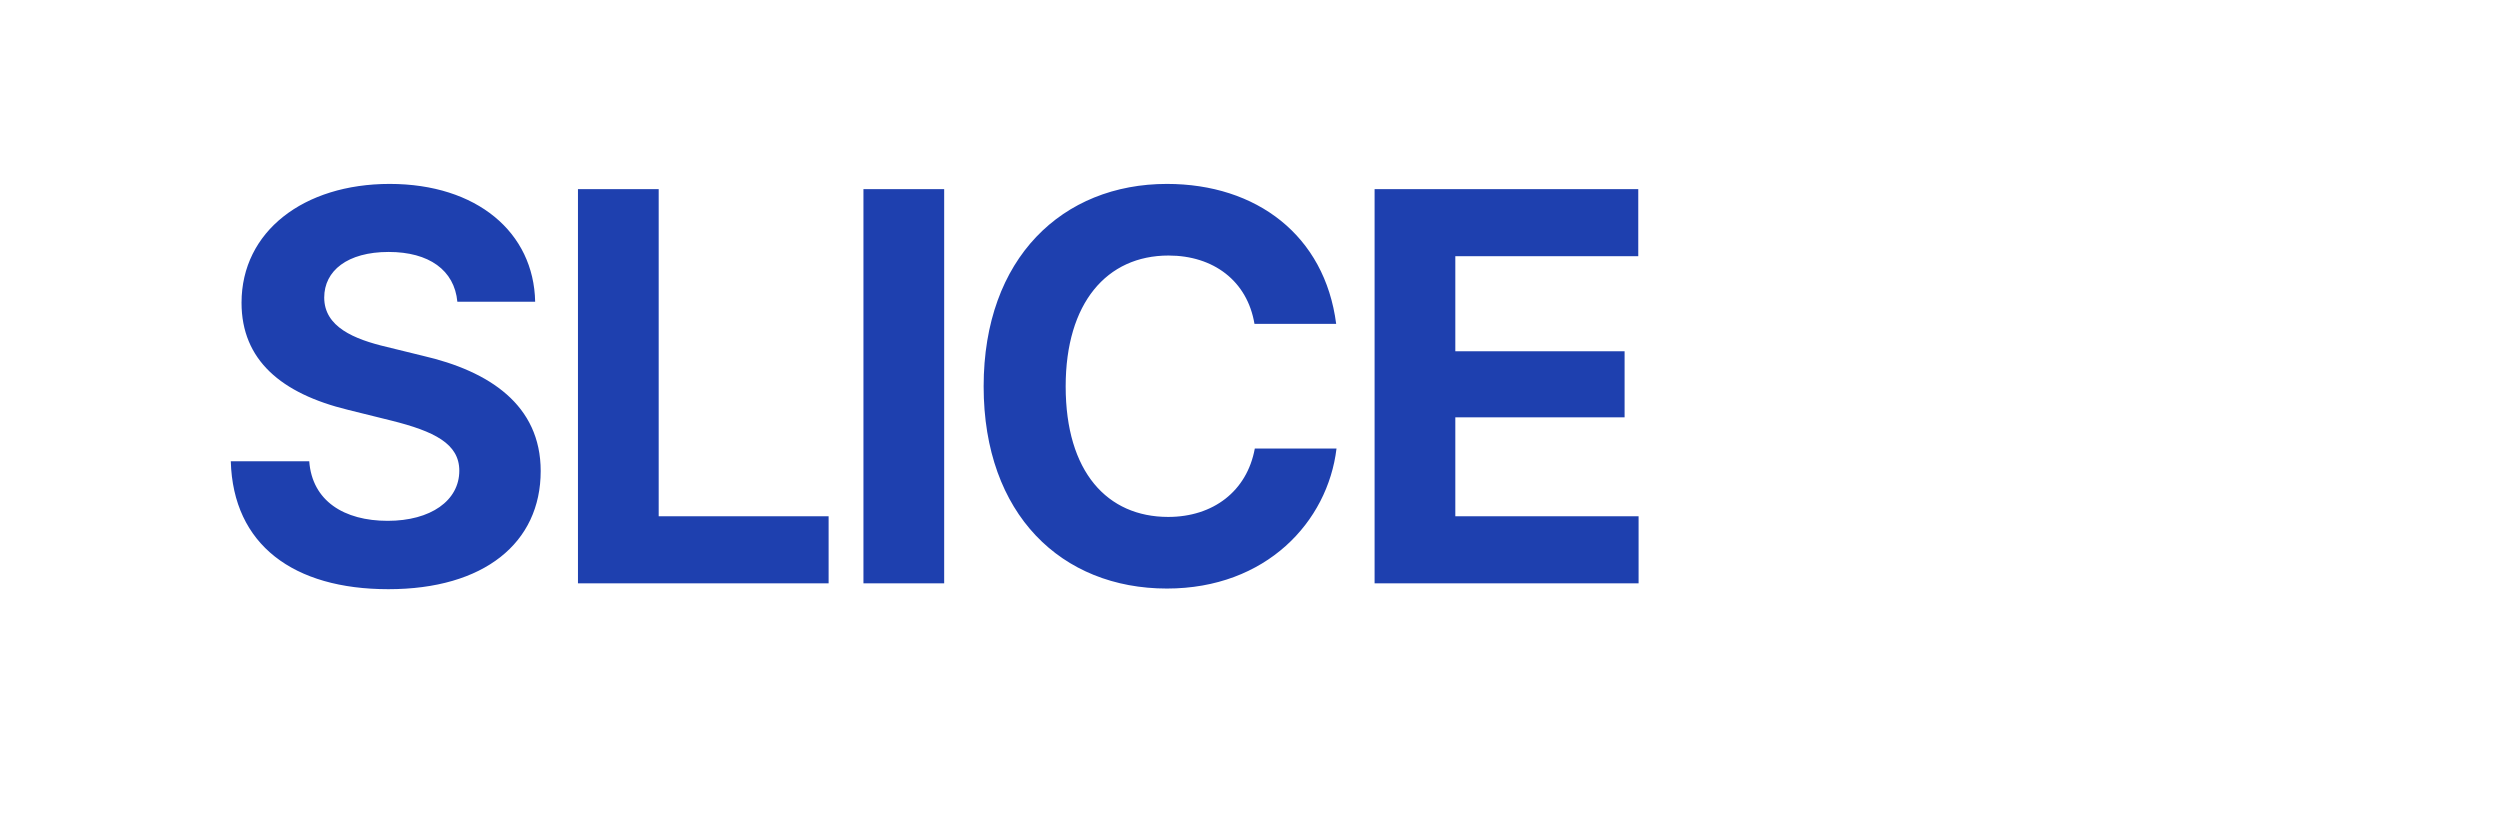
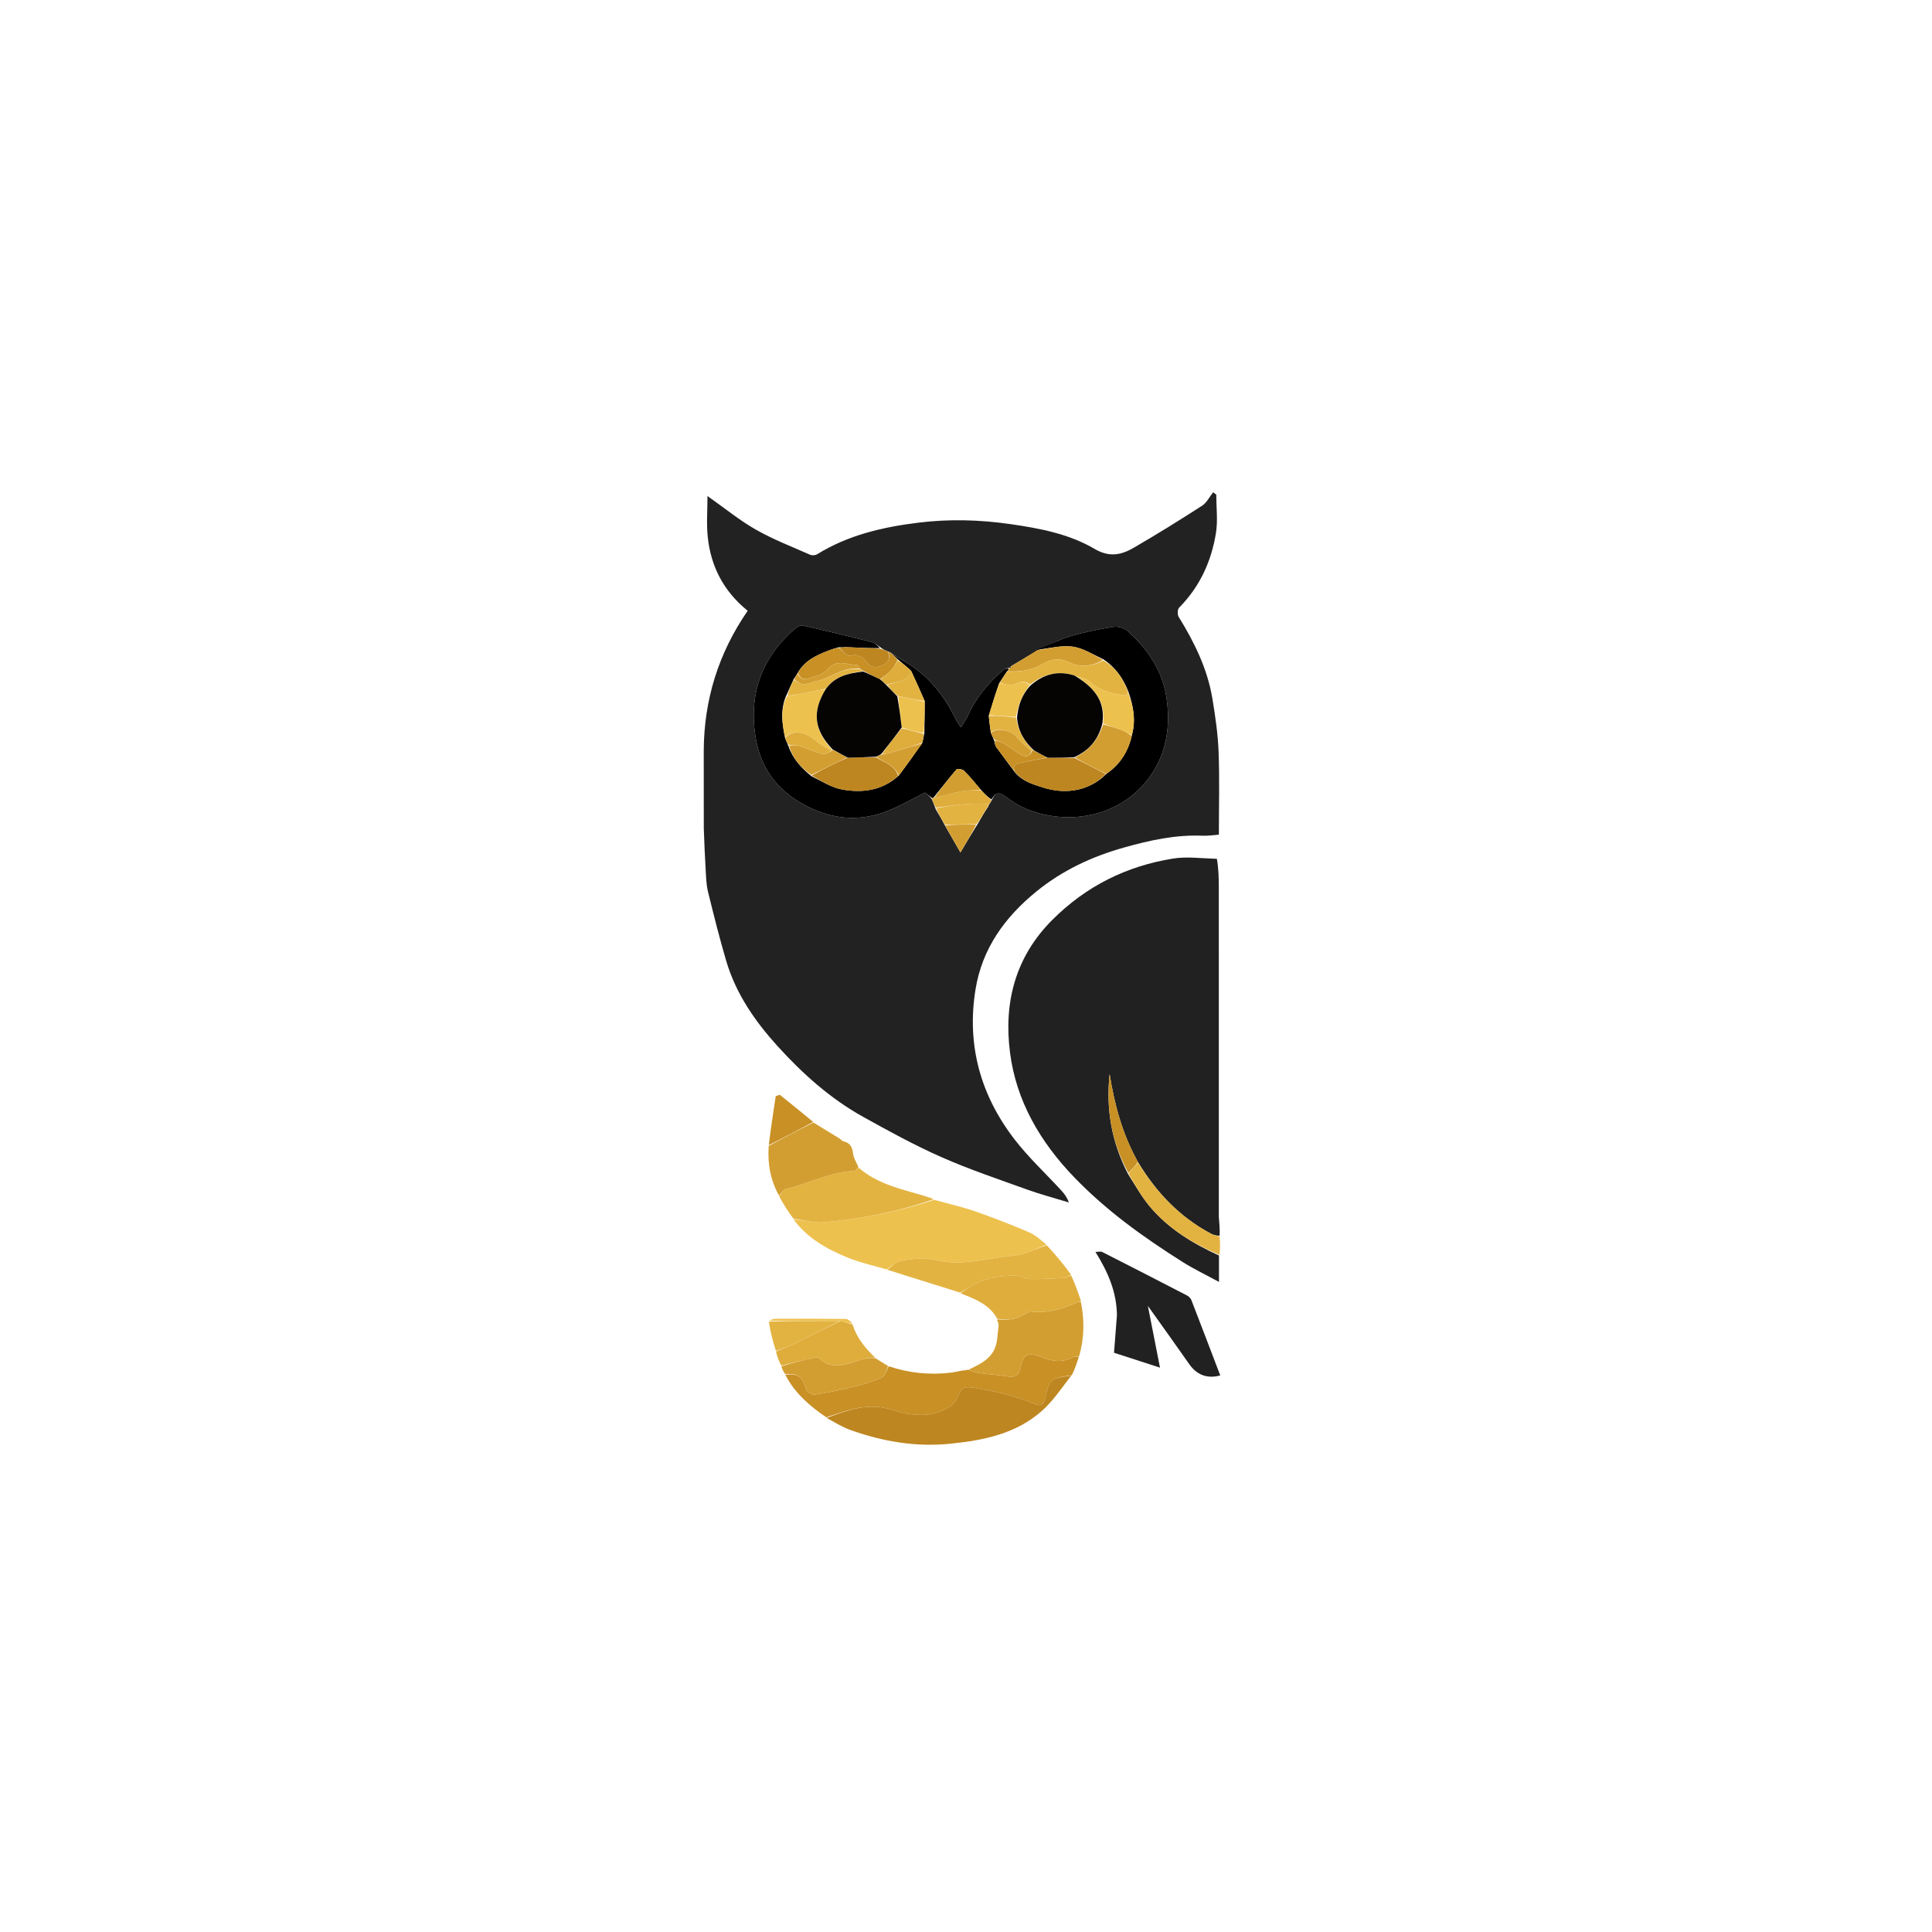
- <svg xmlns="http://www.w3.org/2000/svg" width="120" height="40" viewBox="0 0 120 40">
-   <text x="10" y="28" font-size="26" font-weight="700" fill="#1e40af" font-family="system-ui, -apple-system, sans-serif" letter-spacing="-1">
-     SLICE
-   </text>
+ <svg xmlns="http://www.w3.org/2000/svg" version="1.1" id="Layer_1" viewBox="0 0 1024 1024" xml:space="preserve">
+   <path fill="#222222" opacity="1" stroke="none" d=" M372.995,398.022  C373.11,371.038 380.719,346.313 396.287,323.722  C383.425,313.319 376.7,300.084 375.106,284.452  C374.394,277.479 374.985,270.374 374.985,262.92  C384.211,269.411 392.028,275.829 400.692,280.756  C409.815,285.943 419.726,289.755 429.358,294.02  C430.383,294.473 432.121,294.375 433.067,293.789  C449.641,283.526 468.104,279.297 487.099,276.986  C503.159,275.032 519.152,275.459 535.265,277.754  C550.99,279.994 566.534,282.932 580.185,290.94  C588.052,295.554 594.32,294.128 600.839,290.353  C613.118,283.243 625.183,275.747 637.109,268.057  C639.58,266.464 641.059,263.332 642.995,260.908  C643.547,261.329 644.098,261.751 644.65,262.172  C644.65,268.978 645.541,275.928 644.469,282.561  C642.042,297.587 635.878,311.037 624.955,322.065  C624.071,322.957 623.991,325.778 624.726,326.967  C633.08,340.48 640.018,354.587 642.613,370.396  C644.142,379.711 645.528,389.128 645.884,398.54  C646.428,412.939 646.026,427.374 646.026,442.377  C642.992,442.597 640.228,443.072 637.49,442.951  C623.19,442.314 609.476,445.362 595.847,449.178  C578.846,453.938 563.16,461.254 549.384,472.445  C532.591,486.087 520.531,502.738 517.023,524.531  C512.281,553.991 519.73,580.571 537.78,603.963  C545.203,613.583 554.229,621.963 562.487,630.941  C564.123,632.72 565.585,634.66 566.516,637.325  C559.144,635.07 551.667,633.109 544.423,630.499  C529.161,625 513.729,619.822 498.915,613.274  C484.699,606.99 470.993,599.467 457.391,591.899  C440.078,582.265 425.423,569.127 412.192,554.555  C400.207,541.355 390.073,526.75 384.936,509.384  C381.337,497.219 378.266,484.892 375.238,472.57  C374.34,468.917 374.262,465.039 374.029,461.25  C373.591,454.143 373.315,447.026 373.025,438.985  C373.051,424.712 373.023,411.367 372.995,398.022 M500.981,437.792  C503.537,442.234 506.093,446.675 509.056,451.824  C512.365,446.251 515.121,441.609 518.33,436.465  C519.915,433.707 521.501,430.95 523.487,427.923  C523.746,427.687 523.855,427.395 524.128,426.603  C524.169,426.426 524.209,426.25 524.68,425.817  C525.003,425.243 525.327,424.669 526.01,423.483  C527.49,419.994 529.528,419.686 532.574,421.908  C535.763,424.236 539.061,426.585 542.645,428.17  C565.15,438.124 593.599,433.305 609.036,412.21  C618.323,399.52 620.529,385.034 618.263,369.756  C616.119,355.306 608.217,344.031 597.724,334.471  C595.941,332.845 592.54,331.877 590.142,332.25  C582.451,333.444 574.757,334.997 567.3,337.208  C561.348,338.974 555.74,341.904 549.601,344.9  C545.019,347.649 540.437,350.398 535.463,353.346  C535.271,353.571 535.116,353.82 535.054,354.008  C535.054,354.008 535.142,354.056 534.406,354.023  C533.505,354.386 532.424,354.541 531.729,355.143  C523.889,361.926 517.333,369.708 513.029,379.259  C512.137,381.238 510.803,383.017 509.291,385.521  C508.01,383.529 507.2,382.518 506.653,381.38  C501.997,371.717 495.855,363.085 487.609,356.263  C482.88,352.351 477.317,349.448 471.596,345.636  C471.363,345.625 471.13,345.614 470.413,345.167  C469.205,344.675 467.997,344.183 466.614,343.073  C465.094,342.125 463.688,340.721 462.033,340.301  C449.997,337.25 437.924,334.338 425.819,331.576  C424.631,331.305 422.836,331.979 421.842,332.825  C403.453,348.477 396.448,368.498 400.695,392.013  C403.67,408.486 413.291,420.323 428.607,427.781  C442.37,434.483 456.187,435.433 470.272,429.864  C477.09,427.169 483.497,423.433 490.285,420.073  C491.279,420.841 492.684,421.928 493.881,423.564  C494.533,425.134 495.185,426.704 495.976,428.95  C497.601,431.664 499.225,434.378 500.981,437.792 z" />
+   <path fill="#222121" opacity="1" stroke="none" d=" M646.005,644.979  C646.286,648.163 646.567,651.347 646.437,654.973  C644.639,654.919 643.164,654.583 641.874,653.9  C625.318,645.123 612.9,632.081 603.156,615.92  C594.914,601.208 590.709,585.537 588.128,569.303  C586.13,587.844 589.144,605.436 597.929,622.342  C601.754,628.316 605.086,634.302 609.41,639.458  C619.312,651.267 632.21,659.104 646.084,665.444  C646.084,669.703 646.084,673.962 646.084,679.439  C638.912,675.539 632.648,672.566 626.827,668.89  C606.151,655.833 586.371,641.674 569.284,623.911  C551.27,605.182 538.584,583.494 535.313,557.805  C531.959,531.455 538.036,507.242 557.796,487.509  C575.702,469.627 597.075,459.03 621.731,455.057  C629.006,453.885 636.644,454.964 644.974,455.19  C645.89,460.516 645.995,465.663 645.996,470.809  C646.009,528.866 646.005,586.922 646.005,644.979 z" />
+   <path fill="#EDC14E" opacity="1" stroke="none" d=" M469.987,672.839  C463.065,670.784 455.922,669.269 449.27,666.551  C438.223,662.037 427.847,656.235 420.601,646.311  C426.252,646.653 431.567,648.296 436.691,647.829  C456.565,646.017 476.109,642.23 495.106,635.936  C502.355,637.937 509.728,639.578 516.822,642.028  C526.42,645.342 535.89,649.075 545.234,653.051  C548.699,654.525 551.655,657.196 554.626,659.67  C550.108,661.63 545.89,663.545 541.478,664.754  C538.009,665.705 534.29,665.711 530.703,666.267  C519.409,668.016 508.056,670.645 496.679,668.025  C490.012,666.49 483.627,667.017 477.263,668.358  C474.639,668.91 472.401,671.29 469.987,672.839 z" />
+   <path fill="#C89025" opacity="1" stroke="none" d=" M437.929,751.205  C429.17,745.177 421.188,738.384 416.236,728.648  C424.053,727.695 425.404,730.856 427.301,736.419  C427.758,737.76 430.433,739.404 431.824,739.19  C438.874,738.106 445.887,736.659 452.814,734.936  C457.842,733.686 462.89,732.185 467.565,730.013  C469.257,729.227 469.891,726.162 471.008,724.137  C481.719,727.727 492.691,728.878 503.904,727.539  C506.052,727.282 508.162,726.702 510.763,726.314  C511.237,726.358 511.646,726.407 511.646,726.407  C511.646,726.407 511.995,726.148 511.995,726.148  C511.995,726.148 512.431,726.008 513.041,726.026  C515.332,726.627 516.974,727.496 518.704,727.737  C523.835,728.45 529.04,728.684 534.14,729.552  C538.103,730.227 540.205,728.836 540.901,725.057  C542.179,718.116 544.747,716.333 551.33,719.061  C557.322,721.544 562.971,722.462 568.912,719.301  C569.714,718.874 570.861,719.095 571.849,719.015  C570.814,722.232 569.779,725.449 568.082,728.9  C556.373,730.703 556.395,730.709 553.863,741.255  C553.232,743.885 551.709,745.573 548.818,744.324  C538.072,739.683 526.812,737.181 515.278,735.45  C511.104,734.824 509.262,735.82 507.877,739.761  C507.044,742.133 505.039,744.598 502.885,745.912  C493.306,751.757 482.283,750.329 473.025,747.304  C460.023,743.057 449.324,747.511 437.929,751.205 z" />
+   <path fill="#BE8620" opacity="1" stroke="none" d=" M438.089,751.514  C449.324,747.511 460.023,743.057 473.025,747.304  C482.283,750.329 493.306,751.757 502.885,745.912  C505.039,744.598 507.044,742.133 507.877,739.761  C509.262,735.82 511.104,734.824 515.278,735.45  C526.812,737.181 538.072,739.683 548.818,744.324  C551.709,745.573 553.232,743.885 553.863,741.255  C556.395,730.709 556.373,730.703 567.773,729.095  C562.908,735.323 558.362,742.344 552.338,747.704  C538.695,759.842 521.748,763.348 503.976,765.177  C485.535,767.076 468.076,764.084 450.926,758.002  C446.523,756.44 442.465,753.908 438.089,751.514 z" />
+   <path fill="#222121" opacity="1" stroke="none" d=" M591.999,697.061  C591.835,684.611 587.191,674.114 580.598,663.526  C582.242,663.526 583.41,663.177 584.198,663.577  C599.247,671.211 614.26,678.914 629.24,686.681  C630.175,687.166 631.105,688.166 631.483,689.141  C636.631,702.409 641.682,715.714 646.762,729.024  C639.736,730.89 634.283,728.708 630.278,722.958  C623.294,712.933 616.139,703.028 608.393,692.142  C610.611,703.438 612.632,713.731 614.82,724.879  C605.947,722.004 598.177,719.487 590.457,716.986  C590.988,710.296 591.494,703.916 591.999,697.061 z" />
+   <path fill="#E3B341" opacity="1" stroke="none" d=" M494.925,635.594  C476.109,642.23 456.565,646.017 436.691,647.829  C431.567,648.296 426.252,646.653 420.586,645.974  C417.754,642.247 415.361,638.526 412.988,634.09  C414.157,632.292 415.145,630.557 416.479,630.229  C428.629,627.245 439.987,621.267 452.752,620.567  C453.565,620.522 454.323,619.468 455.106,618.883  C464.24,626.904 475.66,629.766 486.924,632.981  C489.534,633.726 492.137,634.494 494.925,635.594 z" />
+   <path fill="#D39E31" opacity="1" stroke="none" d=" M572.028,718.649  C570.861,719.095 569.714,718.874 568.912,719.301  C562.971,722.462 557.322,721.544 551.33,719.061  C544.747,716.333 542.179,718.116 540.901,725.057  C540.205,728.836 538.103,730.227 534.14,729.552  C529.04,728.684 523.835,728.45 518.704,727.737  C516.974,727.496 515.332,726.627 513.269,726.005  C519.781,722.868 526.756,719.815 528.297,711.189  C528.726,708.782 528.785,706.308 529.245,703.258  C529.363,702.1 529.248,701.549 529.133,700.998  C528.798,700.525 528.463,700.053 528.561,699.29  C534.422,699.956 539.467,699.077 544.12,696.007  C544.915,695.483 546.033,695.041 546.934,695.146  C555.475,696.136 563.272,693.655 570.909,690.271  C571.486,690.015 572.217,690.104 572.877,690.033  C574.828,699.501 574.739,708.921 572.028,718.649 z" />
+   <path fill="#E3B341" opacity="1" stroke="none" d=" M470.321,673.003  C472.401,671.29 474.639,668.91 477.263,668.358  C483.627,667.017 490.012,666.49 496.679,668.025  C508.056,670.645 519.409,668.016 530.703,666.267  C534.29,665.711 538.009,665.705 541.478,664.754  C545.89,663.545 550.108,661.63 554.793,659.987  C559.466,665.048 563.754,670.141 567.709,675.669  C566.299,676.529 565.238,677.268 564.142,677.325  C557.987,677.646 551.82,678.014 545.664,677.911  C543.185,677.869 540.728,676.117 538.257,676.107  C530.615,676.076 523.09,677.066 516.245,680.887  C513.789,682.258 511.385,683.721 508.958,685.143  C496.19,681.15 483.422,677.158 470.321,673.003 z" />
+   <path fill="#D39E31" opacity="1" stroke="none" d=" M454.957,618.552  C454.323,619.468 453.565,620.522 452.752,620.567  C439.987,621.267 428.629,627.245 416.479,630.229  C415.145,630.557 414.157,632.292 412.918,633.729  C408.516,625.889 406.713,617.138 407.423,607.363  C415.57,602.855 423.334,598.9 431.099,594.945  C435.734,597.777 440.374,600.6 444.997,603.451  C445.686,603.877 446.227,604.727 446.947,604.89  C450.565,605.709 451.797,607.998 452.174,611.551  C452.416,613.841 453.888,616.002 454.957,618.552 z" />
+   <path fill="#DEAD3C" opacity="1" stroke="none" d=" M509.139,685.459  C511.385,683.721 513.789,682.258 516.245,680.887  C523.09,677.066 530.615,676.076 538.257,676.107  C540.728,676.117 543.185,677.869 545.664,677.911  C551.82,678.014 557.987,677.646 564.142,677.325  C565.238,677.268 566.299,676.529 567.755,676.033  C569.761,680.386 571.387,684.812 572.945,689.635  C572.217,690.104 571.486,690.015 570.909,690.271  C563.272,693.655 555.475,696.136 546.934,695.146  C546.033,695.041 544.915,695.483 544.12,696.007  C539.467,699.077 534.422,699.956 528.578,698.997  C524.302,691.139 516.73,688.574 509.139,685.459 z" />
+   <path fill="#D39E31" opacity="1" stroke="none" d=" M470.69,723.996  C469.891,726.162 469.257,729.227 467.565,730.013  C462.89,732.185 457.842,733.686 452.814,734.936  C445.887,736.659 438.874,738.106 431.824,739.19  C430.433,739.404 427.758,737.76 427.301,736.419  C425.404,730.856 424.053,727.695 416.225,728.293  C415.262,727.07 414.617,725.947 414.157,724.172  C420.52,722.113 426.692,720.678 432.887,719.353  C433.381,719.247 434.149,719.782 434.6,720.217  C440.206,725.614 446.798,723.607 452.756,721.822  C456.582,720.676 460.071,719.121 464.122,719.966  C466.205,721.262 468.288,722.559 470.69,723.996 z" />
+   <path fill="#DEAD3C" opacity="1" stroke="none" d=" M463.981,719.658  C460.071,719.121 456.582,720.676 452.756,721.822  C446.798,723.607 440.206,725.614 434.6,720.217  C434.149,719.782 433.381,719.247 432.887,719.353  C426.692,720.678 420.52,722.113 414.144,723.836  C412.955,721.705 411.965,719.26 411.294,716.356  C414.351,714.869 417.189,714.045 419.807,712.77  C428.259,708.653 436.631,704.369 445.423,700.12  C447.821,700.726 449.83,701.363 451.839,701.999  C454.117,708.974 458.434,714.539 463.981,719.658 z" />
+   <path fill="#E3B341" opacity="1" stroke="none" d=" M646.38,665.126  C632.21,659.104 619.312,651.267 609.41,639.458  C605.086,634.302 601.754,628.316 598.125,622.056  C599.923,619.685 601.569,617.963 603.215,616.241  C612.9,632.081 625.318,645.123 641.874,653.9  C643.164,654.583 644.639,654.919 646.408,655.403  C646.751,658.529 646.714,661.669 646.38,665.126 z" />
+   <path fill="#E3B341" opacity="1" stroke="none" d=" M445.034,700.15  C436.631,704.369 428.259,708.653 419.807,712.77  C417.189,714.045 414.351,714.869 411.251,715.974  C409.599,710.999 408.309,705.95 407.535,700.485  C420.379,700.096 432.707,700.123 445.034,700.15 z" />
+   <path fill="#C89025" opacity="1" stroke="none" d=" M430.961,594.628  C423.334,598.9 415.57,602.855 407.49,606.912  C408.503,598.325 409.83,589.635 411.157,580.946  C411.874,580.717 412.59,580.489 413.306,580.261  C419.145,584.944 424.984,589.628 430.961,594.628 z" />
+   <path fill="#EDC14E" opacity="1" stroke="none" d=" M445.423,700.12  C432.707,700.123 420.379,700.096 407.592,700.068  C408.381,699.693 409.629,699 410.88,698.993  C423.349,698.923 435.82,698.906 448.287,699.07  C449.539,699.087 450.774,700.398 451.928,701.554  C449.83,701.363 447.821,700.726 445.423,700.12 z" />
+   <path fill="#DEAD3C" opacity="1" stroke="none" d=" M529.065,701.327  C529.248,701.549 529.363,702.1 529.309,702.819  C529.092,702.544 529.045,702.1 529.065,701.327 z" />
+   <path fill="#D39E31" opacity="1" stroke="none" d=" M511.75,726.092  C511.995,726.148 511.646,726.407 511.646,726.407  C511.646,726.407 511.237,726.358 511.127,726.258  C511.18,726.118 511.343,726.077 511.75,726.092 z" />
+   <path fill="#000000" opacity="1" stroke="none" d=" M549.98,344.317  C555.74,341.904 561.348,338.974 567.3,337.208  C574.757,334.997 582.451,333.444 590.142,332.25  C592.54,331.877 595.941,332.845 597.724,334.471  C608.217,344.031 616.119,355.306 618.263,369.756  C620.529,385.034 618.323,399.52 609.036,412.21  C593.599,433.305 565.15,438.124 542.645,428.17  C539.061,426.585 535.763,424.236 532.574,421.908  C529.528,419.686 527.49,419.994 525.511,423.755  C523.357,422.338 521.702,420.648 519.916,418.639  C516.882,415.032 514.109,411.612 510.991,408.541  C510.146,407.709 507.45,407.234 506.979,407.78  C502.775,412.657 498.879,417.799 494.692,422.905  C494.492,422.946 494.089,423.015 494.089,423.015  C492.684,421.928 491.279,420.841 490.285,420.073  C483.497,423.433 477.09,427.169 470.272,429.864  C456.187,435.433 442.37,434.483 428.607,427.781  C413.291,420.323 403.67,408.486 400.695,392.013  C396.448,368.498 403.453,348.477 421.842,332.825  C422.836,331.979 424.631,331.305 425.819,331.576  C437.924,334.338 449.997,337.25 462.033,340.301  C463.688,340.721 465.094,342.125 466.309,343.492  C459.99,343.581 453.976,343.251 447.729,342.97  C447.497,343.02 447.042,343.16 446.705,343.085  C445.911,343.036 445.453,343.061 444.614,343.04  C442.425,343.638 440.598,344.232 438.814,344.933  C432.445,347.436 426.294,350.25 422.647,356.949  C421.895,358.029 421.428,358.947 420.639,360.038  C419.189,363.083 418.06,365.956 416.576,369.013  C413.488,376.453 414.576,383.723 416.158,391.33  C416.735,392.805 417.294,393.944 417.897,395.449  C420.227,402.253 424.685,406.985 430.098,411.401  C435.58,414.029 440.711,417.43 446.273,418.43  C456.978,420.354 467.484,419.146 476.373,411.063  C480.739,405.284 484.785,399.629 488.911,393.606  C489.274,391.826 489.556,390.414 489.92,388.581  C490.048,382.756 490.094,377.352 490.095,371.543  C487.731,366.062 485.413,360.986 483.077,355.937  C483.059,355.966 483.126,355.973 483.026,355.719  C482.629,355.275 482.332,355.084 481.907,354.585  C479.865,352.783 477.95,351.289 475.9,349.504  C474.554,348.172 473.341,347.131 472.129,346.09  C477.317,349.448 482.88,352.351 487.609,356.263  C495.855,363.085 501.997,371.717 506.653,381.38  C507.2,382.518 508.01,383.529 509.291,385.521  C510.803,383.017 512.137,381.238 513.029,379.259  C517.333,369.708 523.889,361.926 531.729,355.143  C532.424,354.541 533.505,354.386 534.649,354.291  C534.564,354.99 534.235,355.422 533.604,356.021  C532.186,358.079 531.071,359.97 529.632,362.039  C527.585,367.812 525.862,373.405 524.068,379.417  C524.375,382.571 524.752,385.308 525.168,388.371  C525.756,389.821 526.305,390.944 526.908,392.45  C527.304,393.902 527.402,395.148 528.027,396.012  C531.247,400.453 534.602,404.797 538.046,409.483  C542.057,414.149 547.334,415.647 552.662,417.36  C565.951,421.633 578.282,418.46 586.44,410.124  C593.747,405.078 597.98,398.332 599.937,389.621  C602.102,381.5 600.677,374.116 598.027,366.475  C595.222,359.455 591.244,353.745 584.893,349.48  C579.313,346.91 574.05,343.468 568.429,342.717  C562.456,341.92 556.144,343.676 549.98,344.317 z" />
+   <path fill="#C89025" opacity="1" stroke="none" d=" M422.931,356.787  C426.294,350.25 432.445,347.436 438.814,344.933  C440.598,344.232 442.425,343.638 444.524,343.319  C446.699,345.046 448.978,347.946 450.392,347.572  C454.796,346.41 457.398,348.282 459.7,351.261  C462.182,354.475 464.945,353.786 468.027,352.467  C471.301,351.066 471.773,348.656 470.898,345.602  C471.13,345.614 471.363,345.625 471.862,345.863  C473.341,347.131 474.554,348.172 475.75,349.822  C474.616,352.037 473.669,353.804 472.337,355.207  C470.651,356.985 468.652,358.466 466.433,360.055  C463.373,358.647 460.666,357.26 457.777,355.663  C457.084,355.254 456.573,355.054 455.952,354.499  C455.297,353.554 454.762,352.466 454.205,352.455  C448.903,352.352 443.221,349.2 438.567,354.712  C437.149,356.391 434.837,357.843 432.708,358.268  C429.447,358.92 425.375,362.295 422.931,356.787 z" />
+   <path fill="#D39E31" opacity="1" stroke="none" d=" M533.907,355.853  C534.235,355.422 534.564,354.99 535.017,354.307  C535.142,354.056 535.054,354.008 535.257,353.98  C535.789,353.781 535.92,353.512 535.855,353.147  C540.437,350.398 545.019,347.649 549.79,344.609  C556.144,343.676 562.456,341.92 568.429,342.717  C574.05,343.468 579.313,346.91 584.633,349.755  C578.771,353.323 572.433,353.828 566.907,351.127  C561.442,348.456 556.799,349.413 552.421,352.012  C546.551,355.499 540.39,356.098 533.907,355.853 z" />
+   <path fill="#E3B341" opacity="1" stroke="none" d=" M523.086,428.192  C521.501,430.95 519.915,433.707 517.675,436.726  C511.629,437.022 506.24,437.057 500.85,437.092  C499.225,434.378 497.601,431.664 496.141,428.38  C502.187,427.212 508.059,426.49 513.953,426.066  C517.367,425.82 520.816,426.055 524.25,426.073  C524.209,426.25 524.169,426.426 523.807,426.986  C523.287,427.612 523.154,427.886 523.086,428.192 z" />
+   <path fill="#DEAD3C" opacity="1" stroke="none" d=" M524.465,425.945  C520.816,426.055 517.367,425.82 513.953,426.066  C508.059,426.49 502.187,427.212 496.072,428.042  C495.185,426.704 494.533,425.134 493.985,423.289  C494.089,423.015 494.492,422.946 495.07,422.874  C500.602,421.59 505.513,420.139 510.524,419.255  C513.619,418.709 516.867,419.028 520.047,418.958  C521.702,420.648 523.357,422.338 525.331,424.061  C525.327,424.669 525.003,425.243 524.465,425.945 z" />
+   <path fill="#BE8620" opacity="1" stroke="none" d=" M470.655,345.385  C471.773,348.656 471.301,351.066 468.027,352.467  C464.945,353.786 462.182,354.475 459.7,351.261  C457.398,348.282 454.796,346.41 450.392,347.572  C448.978,347.946 446.699,345.046 444.906,343.364  C445.453,343.061 445.911,343.036 446.828,343.16  C447.593,343.352 447.818,343.222 447.962,342.92  C453.976,343.251 459.99,343.581 466.397,343.801  C467.997,344.183 469.205,344.675 470.655,345.385 z" />
+   <path fill="#D39E31" opacity="1" stroke="none" d=" M500.915,437.442  C506.24,437.057 511.629,437.022 517.448,436.977  C515.121,441.609 512.365,446.251 509.056,451.824  C506.093,446.675 503.537,442.234 500.915,437.442 z" />
+   <path fill="#DEAD3C" opacity="1" stroke="none" d=" M523.286,428.058  C523.154,427.886 523.287,427.612 523.65,427.208  C523.855,427.395 523.746,427.687 523.286,428.058 z" />
+   <path fill="#000000" opacity="1" stroke="none" d=" M535.659,353.247  C535.92,353.512 535.789,353.781 535.229,354.022  C535.116,353.82 535.271,353.571 535.659,353.247 z" />
+   <path fill="#C89025" opacity="1" stroke="none" d=" M603.156,615.92  C601.569,617.963 599.923,619.685 598.081,621.692  C589.144,605.436 586.13,587.844 588.128,569.303  C590.709,585.537 594.914,601.208 603.156,615.92 z" />
+   <path fill="#BE8620" opacity="1" stroke="none" d=" M586.094,410.208  C578.282,418.46 565.951,421.633 552.662,417.36  C547.334,415.647 542.057,414.149 537.945,409.141  C536.451,405.733 538.274,404.878 540.375,404.429  C545.2,403.399 550.053,402.497 555.255,401.607  C560.073,401.631 564.531,401.59 569.364,401.721  C575.191,404.665 580.642,407.436 586.094,410.208 z" />
+   <path fill="#BE8620" opacity="1" stroke="none" d=" M476.054,411.186  C467.484,419.146 456.978,420.354 446.273,418.43  C440.711,417.43 435.58,414.029 430.207,411.066  C436.434,407.457 442.709,404.494 449.337,401.58  C454.475,401.493 459.26,401.358 464.318,401.409  C468.932,404.17 474.221,405.614 476.054,411.186 z" />
+   <path fill="#E3B341" opacity="1" stroke="none" d=" M533.604,356.021  C540.39,356.098 546.551,355.499 552.421,352.012  C556.799,349.413 561.442,348.456 566.907,351.127  C572.433,353.828 578.771,353.323 584.792,350.068  C591.244,353.745 595.222,359.455 597.913,366.816  C597.334,367.903 596.798,368.671 596.371,368.614  C589.512,367.714 582.938,366.328 577.545,361.272  C575.644,359.491 572.454,359.085 569.44,358.017  C560.343,355.181 552.818,357.459 545.854,362.932  C542.027,359.377 538.749,363.189 535.318,363.07  C533.519,363.007 531.743,362.285 529.956,361.861  C531.071,359.97 532.186,358.079 533.604,356.021 z" />
+   <path fill="#EDC14E" opacity="1" stroke="none" d=" M416.14,390.995  C414.576,383.723 413.488,376.453 417.02,369.058  C421.765,368.181 425.715,367.464 429.656,366.698  C432.362,366.172 435.054,365.578 437.62,365.324  C430.352,377.271 431.405,386.816 440.945,397.296  C440.938,397.52 440.973,397.967 440.596,397.978  C437.335,396.019 434.251,394.282 431.605,392.03  C426.22,387.448 419.232,386.835 416.14,390.995 z" />
+   <path fill="#D39E31" opacity="1" stroke="none" d=" M586.44,410.124  C580.642,407.436 575.191,404.665 569.677,401.517  C577.285,397.779 582.149,392.026 584.649,383.945  C588.296,384.966 591.626,385.828 594.817,387.052  C596.619,387.744 598.191,389.031 599.867,390.05  C597.98,398.332 593.747,405.078 586.44,410.124 z" />
+   <path fill="#EDC14E" opacity="1" stroke="none" d=" M599.937,389.621  C598.191,389.031 596.619,387.744 594.817,387.052  C591.626,385.828 588.296,384.966 584.651,383.491  C586.068,370.894 579.093,363.819 569.853,358.051  C572.454,359.085 575.644,359.491 577.545,361.272  C582.938,366.328 589.512,367.714 596.371,368.614  C596.798,368.671 597.334,367.903 597.933,367.179  C600.677,374.116 602.102,381.5 599.937,389.621 z" />
+   <path fill="#EDC14E" opacity="1" stroke="none" d=" M529.632,362.039  C531.743,362.285 533.519,363.007 535.318,363.07  C538.749,363.189 542.027,359.377 545.722,363.238  C541.592,368.39 539.639,373.923 538.492,379.997  C533.407,379.669 528.773,379.334 524.139,378.999  C525.862,373.405 527.585,367.812 529.632,362.039 z" />
+   <path fill="#EDC14E" opacity="1" stroke="none" d=" M490.139,371.947  C490.094,377.352 490.048,382.756 489.564,388.507  C485.392,387.904 481.659,386.954 477.932,385.543  C477.245,379.807 476.553,374.532 476.097,369.032  C480.936,369.855 485.538,370.901 490.139,371.947 z" />
+   <path fill="#D39E31" opacity="1" stroke="none" d=" M440.973,397.967  C440.973,397.967 440.938,397.52 441.266,397.409  C444.057,398.71 446.52,400.12 448.984,401.531  C442.709,404.494 436.434,407.457 430.05,410.755  C424.685,406.985 420.227,402.253 418.24,395.301  C420.375,394.991 422.303,394.908 424.031,395.455  C428.092,396.74 431.988,398.6 436.1,399.638  C437.495,399.99 439.336,398.575 440.973,397.967 z" />
+   <path fill="#D39E31" opacity="1" stroke="none" d=" M519.916,418.639  C516.867,419.028 513.619,418.709 510.524,419.255  C505.513,420.139 500.602,421.59 495.271,422.833  C498.879,417.799 502.775,412.657 506.979,407.78  C507.45,407.234 510.146,407.709 510.991,408.541  C514.109,411.612 516.882,415.032 519.916,418.639 z" />
+   <path fill="#D39E31" opacity="1" stroke="none" d=" M476.373,411.063  C474.221,405.614 468.932,404.17 464.59,401.251  C465.353,400.588 466.117,400.267 467.295,399.949  C469.446,399.547 471.205,399.222 472.913,398.725  C478.23,397.177 483.527,395.563 488.831,393.975  C484.785,399.629 480.739,405.284 476.373,411.063 z" />
+   <path fill="#E3B341" opacity="1" stroke="none" d=" M437.753,365.014  C435.054,365.578 432.362,366.172 429.656,366.698  C425.715,367.464 421.765,368.181 417.375,368.874  C418.06,365.956 419.189,363.083 420.727,360.407  C422.747,361.325 424.351,362.607 425.972,362.629  C428.032,362.656 430.082,361.538 432.178,361.13  C440.278,359.555 447.073,353.019 456.062,354.854  C456.573,355.054 457.084,355.254 457.365,355.73  C449.664,356.833 442.519,358.366 437.753,365.014 z" />
+   <path fill="#E3B341" opacity="1" stroke="none" d=" M490.095,371.543  C485.538,370.901 480.936,369.855 475.813,368.857  C473.49,366.949 471.688,364.992 470.283,363.024  C475.152,361.228 480.786,361.475 483.094,355.909  C485.413,360.986 487.731,366.062 490.095,371.543 z" />
+   <path fill="#E3B341" opacity="1" stroke="none" d=" M524.068,379.417  C528.773,379.334 533.407,379.669 538.587,380.38  C539.628,387.545 542.86,392.942 547.489,397.64  C547.311,397.743 547,398.013 546.636,397.994  C543.79,395.534 541.046,393.301 538.894,390.597  C536.109,387.098 528.539,385.459 525.129,388.045  C524.752,385.308 524.375,382.571 524.068,379.417 z" />
+   <path fill="#C89025" opacity="1" stroke="none" d=" M554.895,401.542  C550.053,402.497 545.2,403.399 540.375,404.429  C538.274,404.878 536.451,405.733 537.807,408.833  C534.602,404.797 531.247,400.453 528.027,396.012  C527.402,395.148 527.304,393.902 527.281,392.455  C529.22,392.821 530.933,393.412 532.441,394.338  C535.372,396.136 538.101,398.272 541.078,399.982  C543.565,401.41 545.87,401.202 547,398.013  C547,398.013 547.311,397.743 547.782,397.788  C550.467,399.07 552.681,400.306 554.895,401.542 z" />
+   <path fill="#DEAD3C" opacity="1" stroke="none" d=" M488.911,393.606  C483.527,395.563 478.23,397.177 472.913,398.725  C471.205,399.222 469.446,399.547 467.477,399.661  C470.805,394.915 474.366,390.46 477.926,386.004  C481.659,386.954 485.392,387.904 489.482,388.928  C489.556,390.414 489.274,391.826 488.911,393.606 z" />
+   <path fill="#DEAD3C" opacity="1" stroke="none" d=" M440.596,397.978  C439.336,398.575 437.495,399.99 436.1,399.638  C431.988,398.6 428.092,396.74 424.031,395.455  C422.303,394.908 420.375,394.991 418.196,394.936  C417.294,393.944 416.735,392.805 416.158,391.33  C419.232,386.835 426.22,387.448 431.605,392.03  C434.251,394.282 437.335,396.019 440.596,397.978 z" />
+   <path fill="#D39E31" opacity="1" stroke="none" d=" M546.636,397.994  C545.87,401.202 543.565,401.41 541.078,399.982  C538.101,398.272 535.372,396.136 532.441,394.338  C530.933,393.412 529.22,392.821 527.227,392.073  C526.305,390.944 525.756,389.821 525.168,388.371  C528.539,385.459 536.109,387.098 538.894,390.597  C541.046,393.301 543.79,395.534 546.636,397.994 z" />
+   <path fill="#D39E31" opacity="1" stroke="none" d=" M455.952,354.499  C447.073,353.019 440.278,359.555 432.178,361.13  C430.082,361.538 428.032,362.656 425.972,362.629  C424.351,362.607 422.747,361.325 421.048,360.234  C421.428,358.947 421.895,358.029 422.647,356.949  C425.375,362.295 429.447,358.92 432.708,358.268  C434.837,357.843 437.149,356.391 438.567,354.712  C443.221,349.2 448.903,352.352 454.205,352.455  C454.762,352.466 455.297,353.554 455.952,354.499 z" />
+   <path fill="#DEAD3C" opacity="1" stroke="none" d=" M483.077,355.937  C480.786,361.475 475.152,361.228 469.992,362.908  C468.466,361.894 467.627,360.985 466.787,360.075  C468.652,358.466 470.651,356.985 472.337,355.207  C473.669,353.804 474.616,352.037 475.884,350.114  C477.95,351.289 479.865,352.783 482.058,354.794  C482.598,355.533 482.862,355.753 483.126,355.973  C483.126,355.973 483.059,355.966 483.077,355.937 z" />
+   <path fill="#C89025" opacity="1" stroke="none" d=" M447.729,342.97  C447.818,343.222 447.593,343.352 447.165,343.234  C447.042,343.16 447.497,343.02 447.729,342.97 z" />
+   <path fill="#E3B341" opacity="1" stroke="none" d=" M483.026,355.719  C482.862,355.753 482.598,355.533 482.184,355.103  C482.332,355.084 482.629,355.275 483.026,355.719 z" />
+   <path fill="#050403" opacity="1" stroke="none" d=" M466.433,360.055  C467.627,360.985 468.466,361.894 469.596,362.92  C471.688,364.992 473.49,366.949 475.577,369.08  C476.553,374.532 477.245,379.807 477.932,385.543  C474.366,390.46 470.805,394.915 467.063,399.658  C466.117,400.267 465.353,400.588 464.317,401.066  C459.26,401.358 454.475,401.493 449.337,401.58  C446.52,400.12 444.057,398.71 441.273,397.185  C431.405,386.816 430.352,377.271 437.62,365.324  C442.519,358.366 449.664,356.833 457.548,355.939  C460.666,357.26 463.373,358.647 466.433,360.055 z" />
+   <path fill="#050403" opacity="1" stroke="none" d=" M555.255,401.607  C552.681,400.306 550.467,399.07 547.961,397.685  C542.86,392.942 539.628,387.545 539.038,380.374  C539.639,373.923 541.592,368.39 545.952,363.519  C552.818,357.459 560.343,355.181 569.44,358.017  C579.093,363.819 586.068,370.894 584.275,383.484  C582.149,392.026 577.285,397.779 569.302,401.345  C564.531,401.59 560.073,401.631 555.255,401.607 z" />
</svg>
